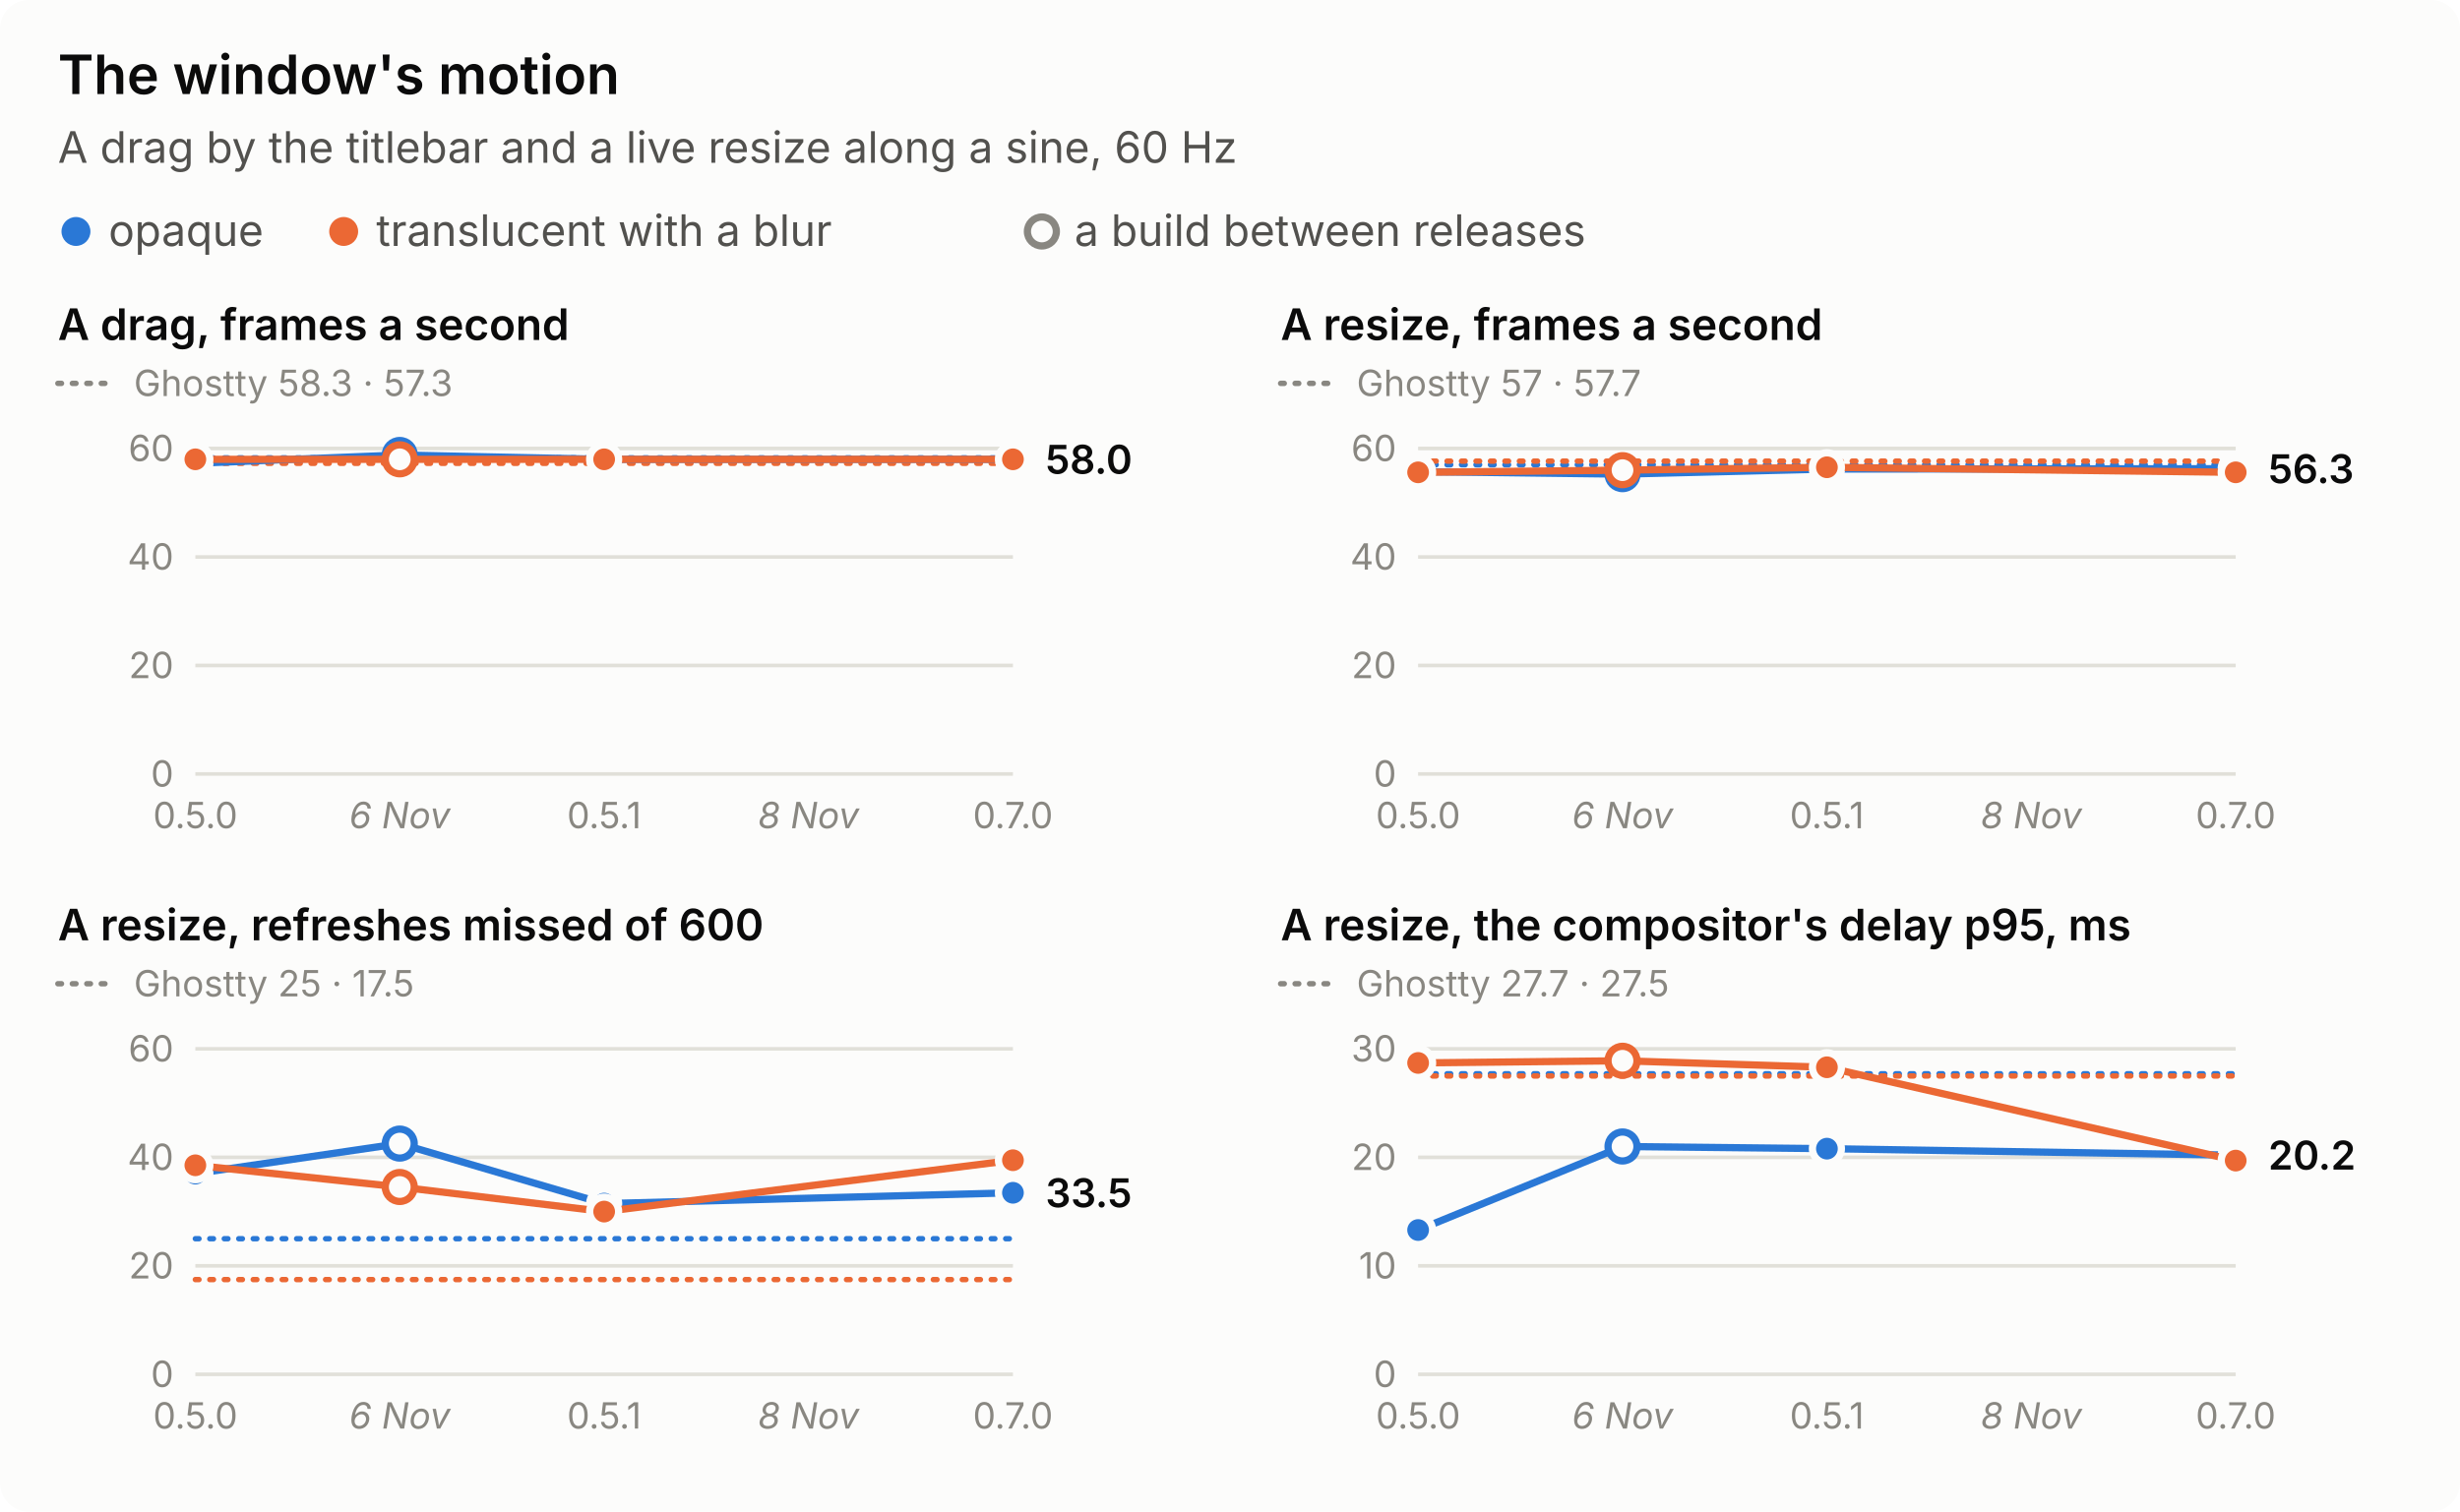
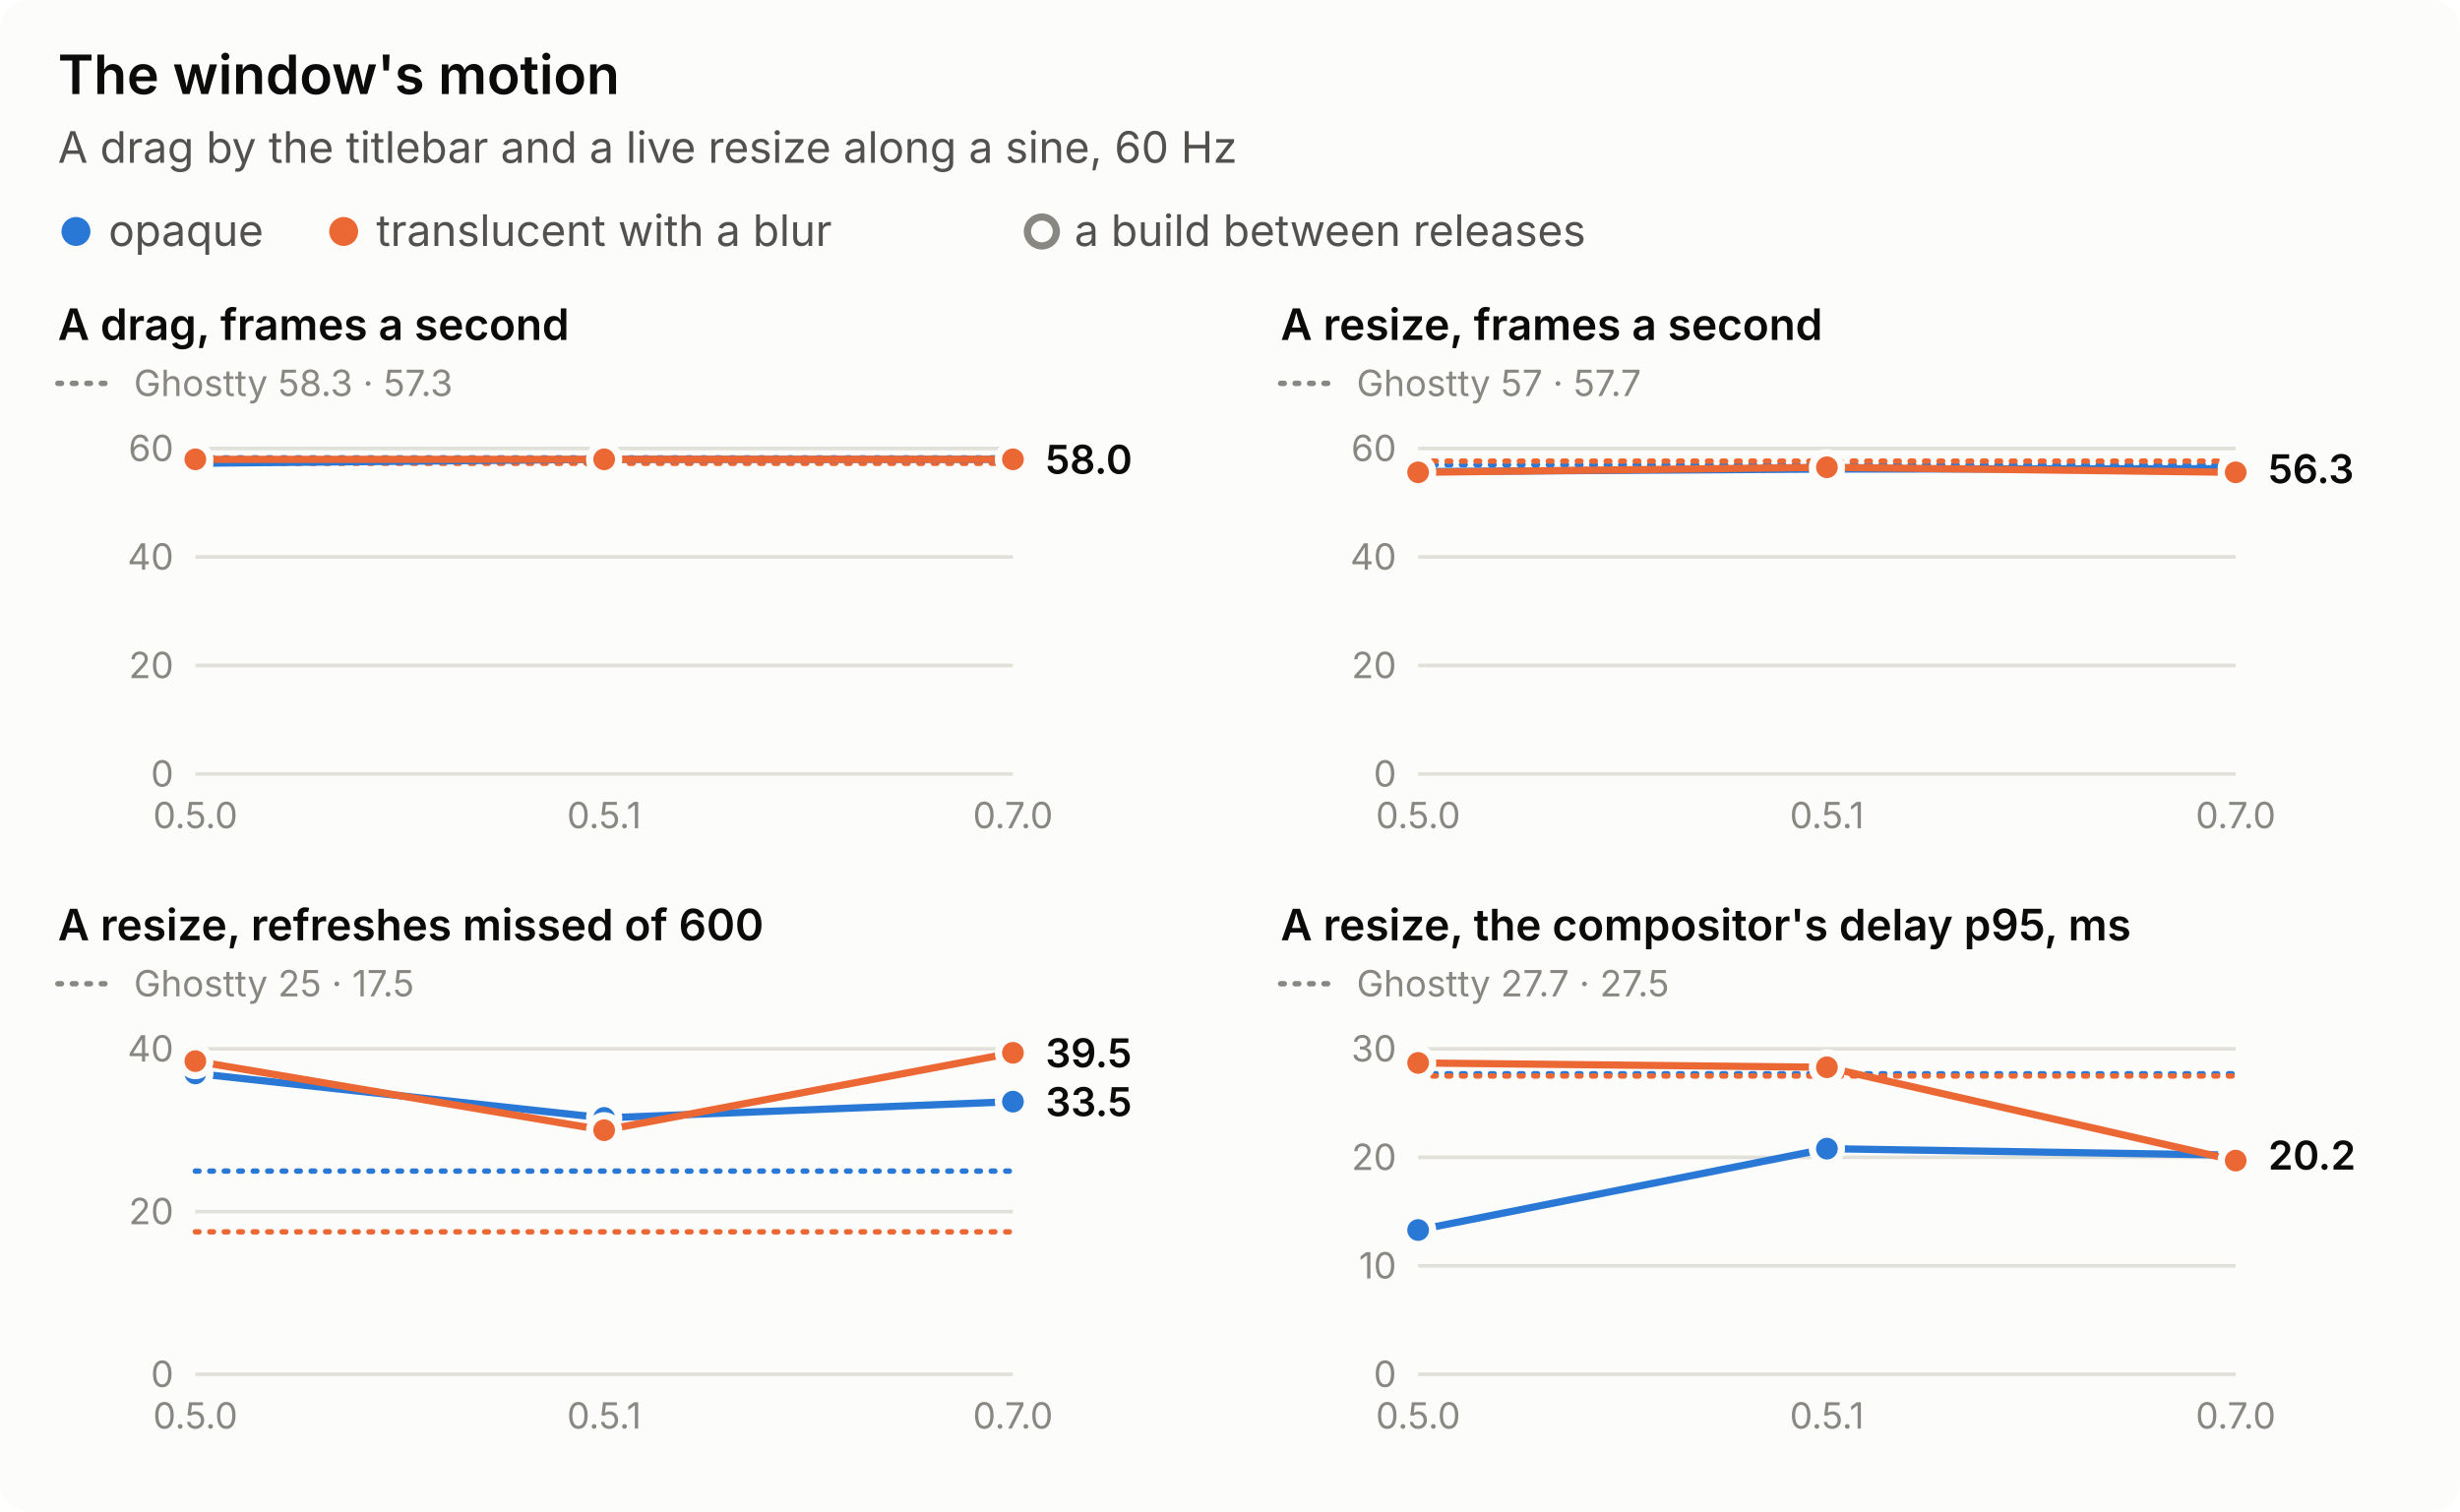
<svg xmlns="http://www.w3.org/2000/svg" width="680" height="418" viewBox="0 0 680 418" role="img" aria-label="The window's motion">
  <style>
  .surface { fill: #fcfcfb; }
  .primary { fill: #0b0b0b; }
  .secondary { fill: #52514e; }
  .muted { fill: #898781; }
  .grid { stroke: #e1e0d9; }
  .base { stroke: #c3c2b7; }
  .accent { fill: #2a78d6; }
  .context { fill: #898781; }
  .accent-line { stroke: #2a78d6; }
  .context-line { stroke: #898781; }
  .second { fill: #eb6834; }
  .second-line { stroke: #eb6834; }
  .ring { stroke: #fcfcfb; }
  .budget { stroke: #52514e; }
  text { font-family: system-ui, -apple-system, "Segoe UI", sans-serif; }
  .tick { font-variant-numeric: tabular-nums; }
  @media (prefers-color-scheme: dark) {
    .surface { fill: #1a1a19; }
    .primary { fill: #f0efec; }
    .secondary { fill: #c3c2b7; }
    .muted { fill: #898781; }
    .grid { stroke: #2c2c2a; }
    .base { stroke: #383835; }
    .accent { fill: #3987e5; }
    .context { fill: #6f6e69; }
    .accent-line { stroke: #3987e5; }
    .context-line { stroke: #6f6e69; }
    .second { fill: #d95926; }
    .second-line { stroke: #d95926; }
    .ring { stroke: #1a1a19; }
    .budget { stroke: #c3c2b7; }
  }
</style>
  <rect class="surface" width="680" height="418" rx="8" />
  <text class="primary" x="16" y="26" font-size="15" font-weight="600">The window's motion</text>
  <text class="secondary" x="16" y="45" font-size="12">A drag by the titlebar and a live resize along a sine, 60 Hz</text>
  <circle class="accent" cx="21" cy="64" r="4" />
  <text class="secondary" x="30" y="68" font-size="12">opaque</text>
  <circle class="second" cx="95" cy="64" r="4" />
  <text class="secondary" x="104" y="68" font-size="12">translucent with a blur</text>
  <circle class="surface context-line" cx="288" cy="64" r="4" stroke-width="2" />
  <text class="secondary" x="297" y="68" font-size="12">a build between releases</text>
  <text class="primary" x="16.0" y="94" font-size="12" font-weight="600">A drag, frames a second</text>
  <line class="grid" x1="54.0" y1="214.0" x2="280.0" y2="214.0" stroke-width="1" />
  <text class="muted tick" x="48.0" y="217.5" font-size="10" text-anchor="end">0</text>
  <line class="grid" x1="54.0" y1="184.0" x2="280.0" y2="184.0" stroke-width="1" />
  <text class="muted tick" x="48.0" y="187.5" font-size="10" text-anchor="end">20</text>
  <line class="grid" x1="54.0" y1="154.0" x2="280.0" y2="154.0" stroke-width="1" />
  <text class="muted tick" x="48.0" y="157.5" font-size="10" text-anchor="end">40</text>
  <line class="grid" x1="54.0" y1="124.0" x2="280.0" y2="124.0" stroke-width="1" />
  <text class="muted tick" x="48.0" y="127.5" font-size="10" text-anchor="end">60</text>
  <text class="muted" x="54.0" y="229.0" font-size="10" text-anchor="middle">0.5.0</text>
-   <text class="muted" x="110.5" y="229.0" font-size="10" text-anchor="middle" font-style="italic">6 Nov</text>
  <text class="muted" x="167.0" y="229.0" font-size="10" text-anchor="middle">0.5.1</text>
-   <text class="muted" x="223.5" y="229.0" font-size="10" text-anchor="middle" font-style="italic">8 Nov</text>
  <text class="muted" x="280.0" y="229.0" font-size="10" text-anchor="middle">0.7.0</text>
  <line class="accent-line" x1="54.0" y1="126.6" x2="280.0" y2="126.6" stroke-width="1.5" stroke-dasharray="1 3" stroke-linecap="round" />
  <line class="second-line" x1="54.0" y1="128.1" x2="280.0" y2="128.1" stroke-width="1.5" stroke-dasharray="1 3" stroke-linecap="round" />
  <line class="context-line" x1="16.0" y1="106.0" x2="31.0" y2="106.0" stroke-width="1.5" stroke-dasharray="1 3" stroke-linecap="round" />
  <text class="muted" x="37.0" y="109.5" font-size="10">Ghostty 58.3 · 57.3</text>
-   <line class="accent-line" x1="54.0" y1="128.1" x2="110.5" y2="125.8" stroke-width="2" stroke-linecap="round" />
-   <line class="accent-line" x1="110.5" y1="125.8" x2="167.0" y2="127.0" stroke-width="2" stroke-linecap="round" />
+   <line class="accent-line" x1="54.0" y1="128.1" x2="167.0" y2="127.0" stroke-width="2" stroke-linecap="round" />
  <line class="accent-line" x1="167.0" y1="127.0" x2="280.0" y2="127.0" stroke-width="2" stroke-linecap="round" />
  <circle class="accent ring" cx="54.0" cy="128.1" r="4" stroke-width="2" />
-   <circle class="surface accent-line" cx="110.5" cy="125.8" r="4" stroke-width="2" />
  <circle class="accent ring" cx="167.0" cy="127.0" r="4" stroke-width="2" />
  <circle class="accent ring" cx="280.0" cy="127.0" r="4" stroke-width="2" />
-   <line class="second-line" x1="54.0" y1="127.0" x2="110.5" y2="127.0" stroke-width="2" stroke-linecap="round" />
-   <line class="second-line" x1="110.5" y1="127.0" x2="167.0" y2="127.0" stroke-width="2" stroke-linecap="round" />
+   <line class="second-line" x1="54.0" y1="127.0" x2="167.0" y2="127.0" stroke-width="2" stroke-linecap="round" />
  <line class="second-line" x1="167.0" y1="127.0" x2="280.0" y2="127.0" stroke-width="2" stroke-linecap="round" />
  <circle class="second ring" cx="54.0" cy="127.0" r="4" stroke-width="2" />
-   <circle class="surface second-line" cx="110.5" cy="127.0" r="4" stroke-width="2" />
  <circle class="second ring" cx="167.0" cy="127.0" r="4" stroke-width="2" />
  <circle class="second ring" cx="280.0" cy="127.0" r="4" stroke-width="2" />
  <text class="primary tick" x="289.0" y="131.0" font-size="11" font-weight="600">58.0</text>
  <text class="primary" x="354.0" y="94" font-size="12" font-weight="600">A resize, frames a second</text>
  <line class="grid" x1="392.0" y1="214.0" x2="618.0" y2="214.0" stroke-width="1" />
  <text class="muted tick" x="386.0" y="217.5" font-size="10" text-anchor="end">0</text>
  <line class="grid" x1="392.0" y1="184.0" x2="618.0" y2="184.0" stroke-width="1" />
  <text class="muted tick" x="386.0" y="187.5" font-size="10" text-anchor="end">20</text>
  <line class="grid" x1="392.0" y1="154.0" x2="618.0" y2="154.0" stroke-width="1" />
  <text class="muted tick" x="386.0" y="157.5" font-size="10" text-anchor="end">40</text>
  <line class="grid" x1="392.0" y1="124.0" x2="618.0" y2="124.0" stroke-width="1" />
  <text class="muted tick" x="386.0" y="127.5" font-size="10" text-anchor="end">60</text>
  <text class="muted" x="392.0" y="229.0" font-size="10" text-anchor="middle">0.5.0</text>
-   <text class="muted" x="448.5" y="229.0" font-size="10" text-anchor="middle" font-style="italic">6 Nov</text>
  <text class="muted" x="505.0" y="229.0" font-size="10" text-anchor="middle">0.5.1</text>
-   <text class="muted" x="561.5" y="229.0" font-size="10" text-anchor="middle" font-style="italic">8 Nov</text>
  <text class="muted" x="618.0" y="229.0" font-size="10" text-anchor="middle">0.7.0</text>
  <line class="accent-line" x1="392.0" y1="128.5" x2="618.0" y2="128.5" stroke-width="1.5" stroke-dasharray="1 3" stroke-linecap="round" />
  <line class="second-line" x1="392.0" y1="127.5" x2="618.0" y2="127.5" stroke-width="1.5" stroke-dasharray="1 3" stroke-linecap="round" />
  <line class="context-line" x1="354.0" y1="106.0" x2="369.0" y2="106.0" stroke-width="1.5" stroke-dasharray="1 3" stroke-linecap="round" />
  <text class="muted" x="375.0" y="109.5" font-size="10">Ghostty 57 · 57.7</text>
-   <line class="accent-line" x1="392.0" y1="130.4" x2="448.5" y2="131.1" stroke-width="2" stroke-linecap="round" />
-   <line class="accent-line" x1="448.5" y1="131.1" x2="505.0" y2="129.7" stroke-width="2" stroke-linecap="round" />
+   <line class="accent-line" x1="392.0" y1="130.4" x2="505.0" y2="129.7" stroke-width="2" stroke-linecap="round" />
  <line class="accent-line" x1="505.0" y1="129.7" x2="618.0" y2="129.6" stroke-width="2" stroke-linecap="round" />
  <circle class="accent ring" cx="392.0" cy="130.4" r="4" stroke-width="2" />
-   <circle class="surface accent-line" cx="448.5" cy="131.1" r="4" stroke-width="2" />
  <circle class="accent ring" cx="505.0" cy="129.7" r="4" stroke-width="2" />
  <circle class="accent ring" cx="618.0" cy="129.6" r="4" stroke-width="2" />
-   <line class="second-line" x1="392.0" y1="130.6" x2="448.5" y2="130.0" stroke-width="2" stroke-linecap="round" />
-   <line class="second-line" x1="448.5" y1="130.0" x2="505.0" y2="129.2" stroke-width="2" stroke-linecap="round" />
+   <line class="second-line" x1="392.0" y1="130.6" x2="505.0" y2="129.2" stroke-width="2" stroke-linecap="round" />
  <line class="second-line" x1="505.0" y1="129.2" x2="618.0" y2="130.6" stroke-width="2" stroke-linecap="round" />
  <circle class="second ring" cx="392.0" cy="130.6" r="4" stroke-width="2" />
-   <circle class="surface second-line" cx="448.5" cy="130.0" r="4" stroke-width="2" />
  <circle class="second ring" cx="505.0" cy="129.2" r="4" stroke-width="2" />
  <circle class="second ring" cx="618.0" cy="130.6" r="4" stroke-width="2" />
  <text class="primary tick" x="627.0" y="133.6" font-size="11" font-weight="600">56.3</text>
  <text class="primary" x="16.0" y="260" font-size="12" font-weight="600">A resize, refreshes missed of 600</text>
  <line class="grid" x1="54.0" y1="380.0" x2="280.0" y2="380.0" stroke-width="1" />
  <text class="muted tick" x="48.0" y="383.5" font-size="10" text-anchor="end">0</text>
-   <line class="grid" x1="54.0" y1="350.0" x2="280.0" y2="350.0" stroke-width="1" />
-   <text class="muted tick" x="48.0" y="353.5" font-size="10" text-anchor="end">20</text>
-   <line class="grid" x1="54.0" y1="320.0" x2="280.0" y2="320.0" stroke-width="1" />
-   <text class="muted tick" x="48.0" y="323.5" font-size="10" text-anchor="end">40</text>
+   <line class="grid" x1="54.0" y1="335.0" x2="280.0" y2="335.0" stroke-width="1" />
+   <text class="muted tick" x="48.0" y="338.5" font-size="10" text-anchor="end">20</text>
  <line class="grid" x1="54.0" y1="290.0" x2="280.0" y2="290.0" stroke-width="1" />
-   <text class="muted tick" x="48.0" y="293.5" font-size="10" text-anchor="end">60</text>
+   <text class="muted tick" x="48.0" y="293.5" font-size="10" text-anchor="end">40</text>
  <text class="muted" x="54.0" y="395.0" font-size="10" text-anchor="middle">0.5.0</text>
-   <text class="muted" x="110.5" y="395.0" font-size="10" text-anchor="middle" font-style="italic">6 Nov</text>
  <text class="muted" x="167.0" y="395.0" font-size="10" text-anchor="middle">0.5.1</text>
-   <text class="muted" x="223.5" y="395.0" font-size="10" text-anchor="middle" font-style="italic">8 Nov</text>
  <text class="muted" x="280.0" y="395.0" font-size="10" text-anchor="middle">0.7.0</text>
-   <line class="accent-line" x1="54.0" y1="342.5" x2="280.0" y2="342.5" stroke-width="1.5" stroke-dasharray="1 3" stroke-linecap="round" />
-   <line class="second-line" x1="54.0" y1="353.8" x2="280.0" y2="353.8" stroke-width="1.5" stroke-dasharray="1 3" stroke-linecap="round" />
+   <line class="accent-line" x1="54.0" y1="323.8" x2="280.0" y2="323.8" stroke-width="1.5" stroke-dasharray="1 3" stroke-linecap="round" />
+   <line class="second-line" x1="54.0" y1="340.6" x2="280.0" y2="340.6" stroke-width="1.5" stroke-dasharray="1 3" stroke-linecap="round" />
  <line class="context-line" x1="16.0" y1="272.0" x2="31.0" y2="272.0" stroke-width="1.5" stroke-dasharray="1 3" stroke-linecap="round" />
  <text class="muted" x="37.0" y="275.5" font-size="10">Ghostty 25 · 17.5</text>
-   <line class="accent-line" x1="54.0" y1="324.5" x2="110.5" y2="316.2" stroke-width="2" stroke-linecap="round" />
-   <line class="accent-line" x1="110.5" y1="316.2" x2="167.0" y2="332.8" stroke-width="2" stroke-linecap="round" />
-   <line class="accent-line" x1="167.0" y1="332.8" x2="280.0" y2="329.8" stroke-width="2" stroke-linecap="round" />
-   <circle class="accent ring" cx="54.0" cy="324.5" r="4" stroke-width="2" />
-   <circle class="surface accent-line" cx="110.5" cy="316.2" r="4" stroke-width="2" />
-   <circle class="accent ring" cx="167.0" cy="332.8" r="4" stroke-width="2" />
-   <circle class="accent ring" cx="280.0" cy="329.8" r="4" stroke-width="2" />
-   <line class="second-line" x1="54.0" y1="322.2" x2="110.5" y2="328.2" stroke-width="2" stroke-linecap="round" />
-   <line class="second-line" x1="110.5" y1="328.2" x2="167.0" y2="335.0" stroke-width="2" stroke-linecap="round" />
-   <line class="second-line" x1="167.0" y1="335.0" x2="280.0" y2="320.8" stroke-width="2" stroke-linecap="round" />
-   <circle class="second ring" cx="54.0" cy="322.2" r="4" stroke-width="2" />
-   <circle class="surface second-line" cx="110.5" cy="328.2" r="4" stroke-width="2" />
-   <circle class="second ring" cx="167.0" cy="335.0" r="4" stroke-width="2" />
-   <circle class="second ring" cx="280.0" cy="320.8" r="4" stroke-width="2" />
-   <text class="primary tick" x="289.0" y="333.8" font-size="11" font-weight="600">33.5</text>
+   <line class="accent-line" x1="54.0" y1="296.8" x2="167.0" y2="309.1" stroke-width="2" stroke-linecap="round" />
+   <line class="accent-line" x1="167.0" y1="309.1" x2="280.0" y2="304.6" stroke-width="2" stroke-linecap="round" />
+   <circle class="accent ring" cx="54.0" cy="296.8" r="4" stroke-width="2" />
+   <circle class="accent ring" cx="167.0" cy="309.1" r="4" stroke-width="2" />
+   <circle class="accent ring" cx="280.0" cy="304.6" r="4" stroke-width="2" />
+   <line class="second-line" x1="54.0" y1="293.4" x2="167.0" y2="312.5" stroke-width="2" stroke-linecap="round" />
+   <line class="second-line" x1="167.0" y1="312.5" x2="280.0" y2="291.1" stroke-width="2" stroke-linecap="round" />
+   <circle class="second ring" cx="54.0" cy="293.4" r="4" stroke-width="2" />
+   <circle class="second ring" cx="167.0" cy="312.5" r="4" stroke-width="2" />
+   <circle class="second ring" cx="280.0" cy="291.1" r="4" stroke-width="2" />
+   <text class="primary tick" x="289.0" y="308.6" font-size="11" font-weight="600">33.5</text>
+   <text class="primary tick" x="289.0" y="295.1" font-size="11" font-weight="600">39.5</text>
  <text class="primary" x="354.0" y="260" font-size="12" font-weight="600">A resize, the compositor's delay p95, ms</text>
  <line class="grid" x1="392.0" y1="380.0" x2="618.0" y2="380.0" stroke-width="1" />
  <text class="muted tick" x="386.0" y="383.5" font-size="10" text-anchor="end">0</text>
  <line class="grid" x1="392.0" y1="350.0" x2="618.0" y2="350.0" stroke-width="1" />
  <text class="muted tick" x="386.0" y="353.5" font-size="10" text-anchor="end">10</text>
  <line class="grid" x1="392.0" y1="320.0" x2="618.0" y2="320.0" stroke-width="1" />
  <text class="muted tick" x="386.0" y="323.5" font-size="10" text-anchor="end">20</text>
  <line class="grid" x1="392.0" y1="290.0" x2="618.0" y2="290.0" stroke-width="1" />
  <text class="muted tick" x="386.0" y="293.5" font-size="10" text-anchor="end">30</text>
  <text class="muted" x="392.0" y="395.0" font-size="10" text-anchor="middle">0.5.0</text>
-   <text class="muted" x="448.5" y="395.0" font-size="10" text-anchor="middle" font-style="italic">6 Nov</text>
  <text class="muted" x="505.0" y="395.0" font-size="10" text-anchor="middle">0.5.1</text>
-   <text class="muted" x="561.5" y="395.0" font-size="10" text-anchor="middle" font-style="italic">8 Nov</text>
  <text class="muted" x="618.0" y="395.0" font-size="10" text-anchor="middle">0.7.0</text>
  <line class="accent-line" x1="392.0" y1="296.9" x2="618.0" y2="296.9" stroke-width="1.5" stroke-dasharray="1 3" stroke-linecap="round" />
  <line class="second-line" x1="392.0" y1="297.5" x2="618.0" y2="297.5" stroke-width="1.5" stroke-dasharray="1 3" stroke-linecap="round" />
  <line class="context-line" x1="354.0" y1="272.0" x2="369.0" y2="272.0" stroke-width="1.5" stroke-dasharray="1 3" stroke-linecap="round" />
  <text class="muted" x="375.0" y="275.5" font-size="10">Ghostty 27.7 · 27.5</text>
-   <line class="accent-line" x1="392.0" y1="340.1" x2="448.5" y2="317.0" stroke-width="2" stroke-linecap="round" />
-   <line class="accent-line" x1="448.5" y1="317.0" x2="505.0" y2="317.6" stroke-width="2" stroke-linecap="round" />
+   <line class="accent-line" x1="392.0" y1="340.1" x2="505.0" y2="317.6" stroke-width="2" stroke-linecap="round" />
  <line class="accent-line" x1="505.0" y1="317.6" x2="618.0" y2="319.4" stroke-width="2" stroke-linecap="round" />
  <circle class="accent ring" cx="392.0" cy="340.1" r="4" stroke-width="2" />
-   <circle class="surface accent-line" cx="448.5" cy="317.0" r="4" stroke-width="2" />
  <circle class="accent ring" cx="505.0" cy="317.6" r="4" stroke-width="2" />
  <circle class="accent ring" cx="618.0" cy="319.4" r="4" stroke-width="2" />
-   <line class="second-line" x1="392.0" y1="293.9" x2="448.5" y2="293.3" stroke-width="2" stroke-linecap="round" />
-   <line class="second-line" x1="448.5" y1="293.3" x2="505.0" y2="295.1" stroke-width="2" stroke-linecap="round" />
+   <line class="second-line" x1="392.0" y1="293.9" x2="505.0" y2="295.1" stroke-width="2" stroke-linecap="round" />
  <line class="second-line" x1="505.0" y1="295.1" x2="618.0" y2="320.9" stroke-width="2" stroke-linecap="round" />
  <circle class="second ring" cx="392.0" cy="293.9" r="4" stroke-width="2" />
-   <circle class="surface second-line" cx="448.5" cy="293.3" r="4" stroke-width="2" />
  <circle class="second ring" cx="505.0" cy="295.1" r="4" stroke-width="2" />
  <circle class="second ring" cx="618.0" cy="320.9" r="4" stroke-width="2" />
  <text class="primary tick" x="627.0" y="323.4" font-size="11" font-weight="600">20.2</text>
</svg>
